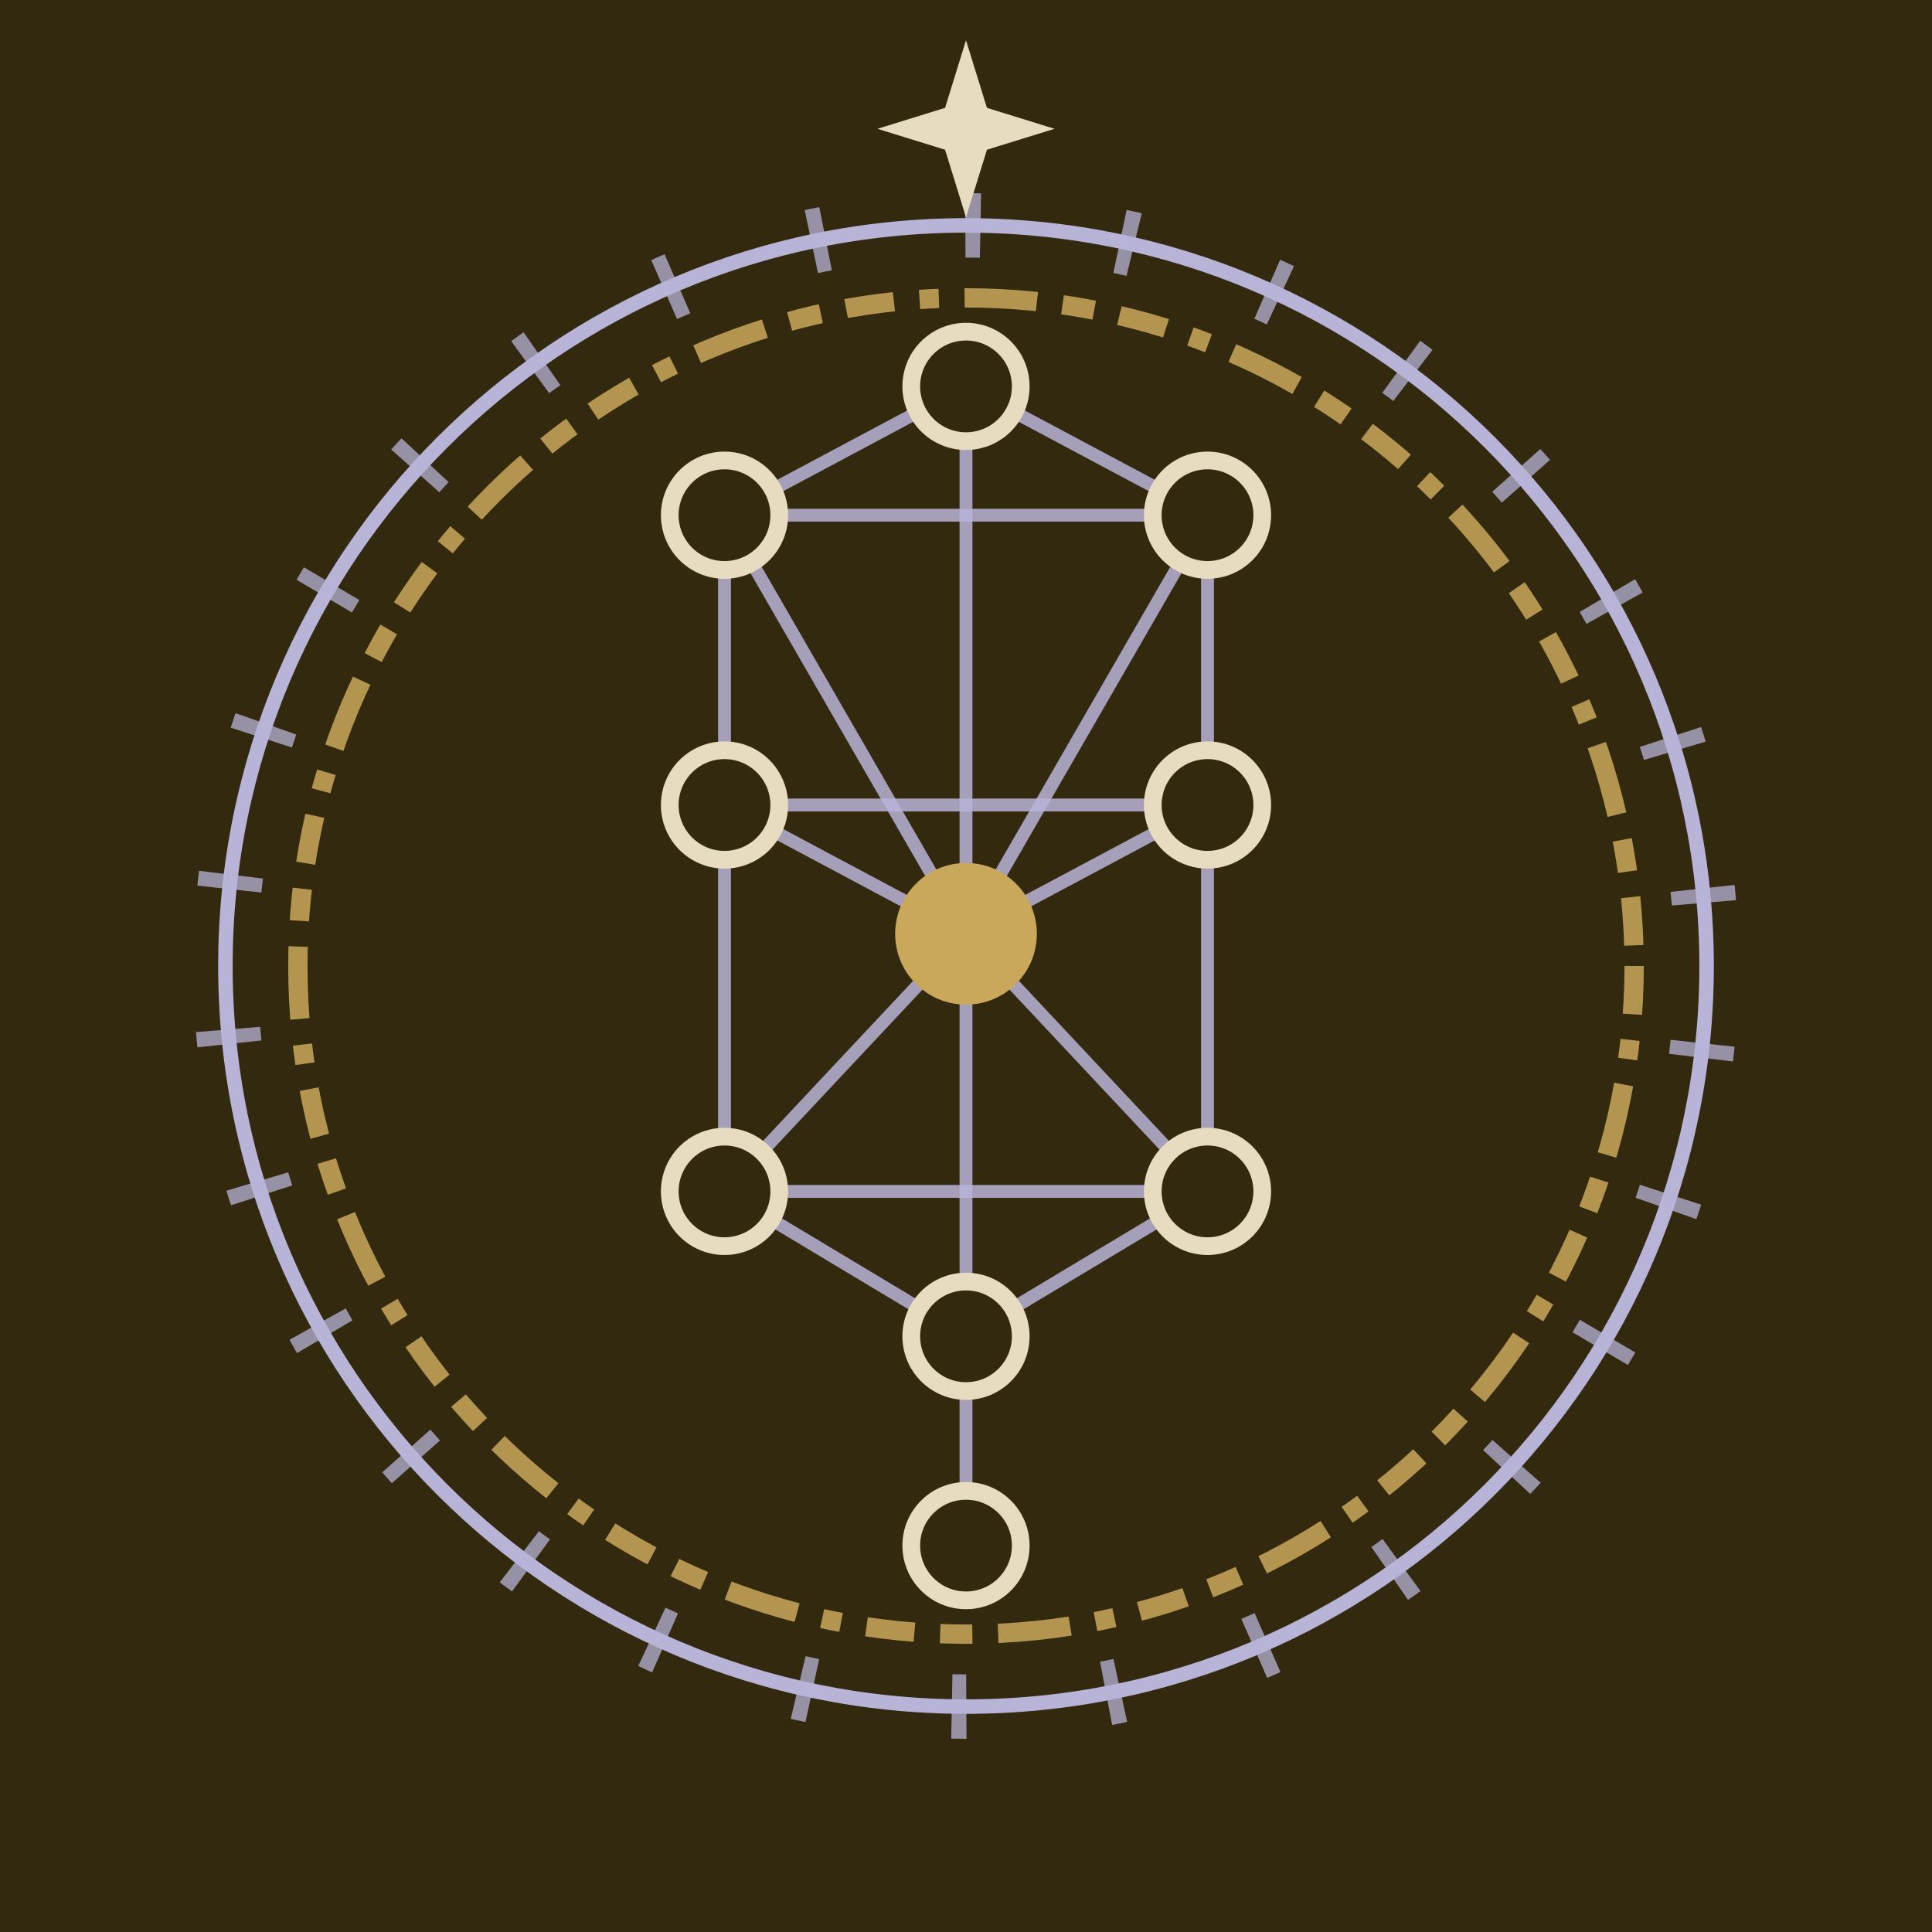
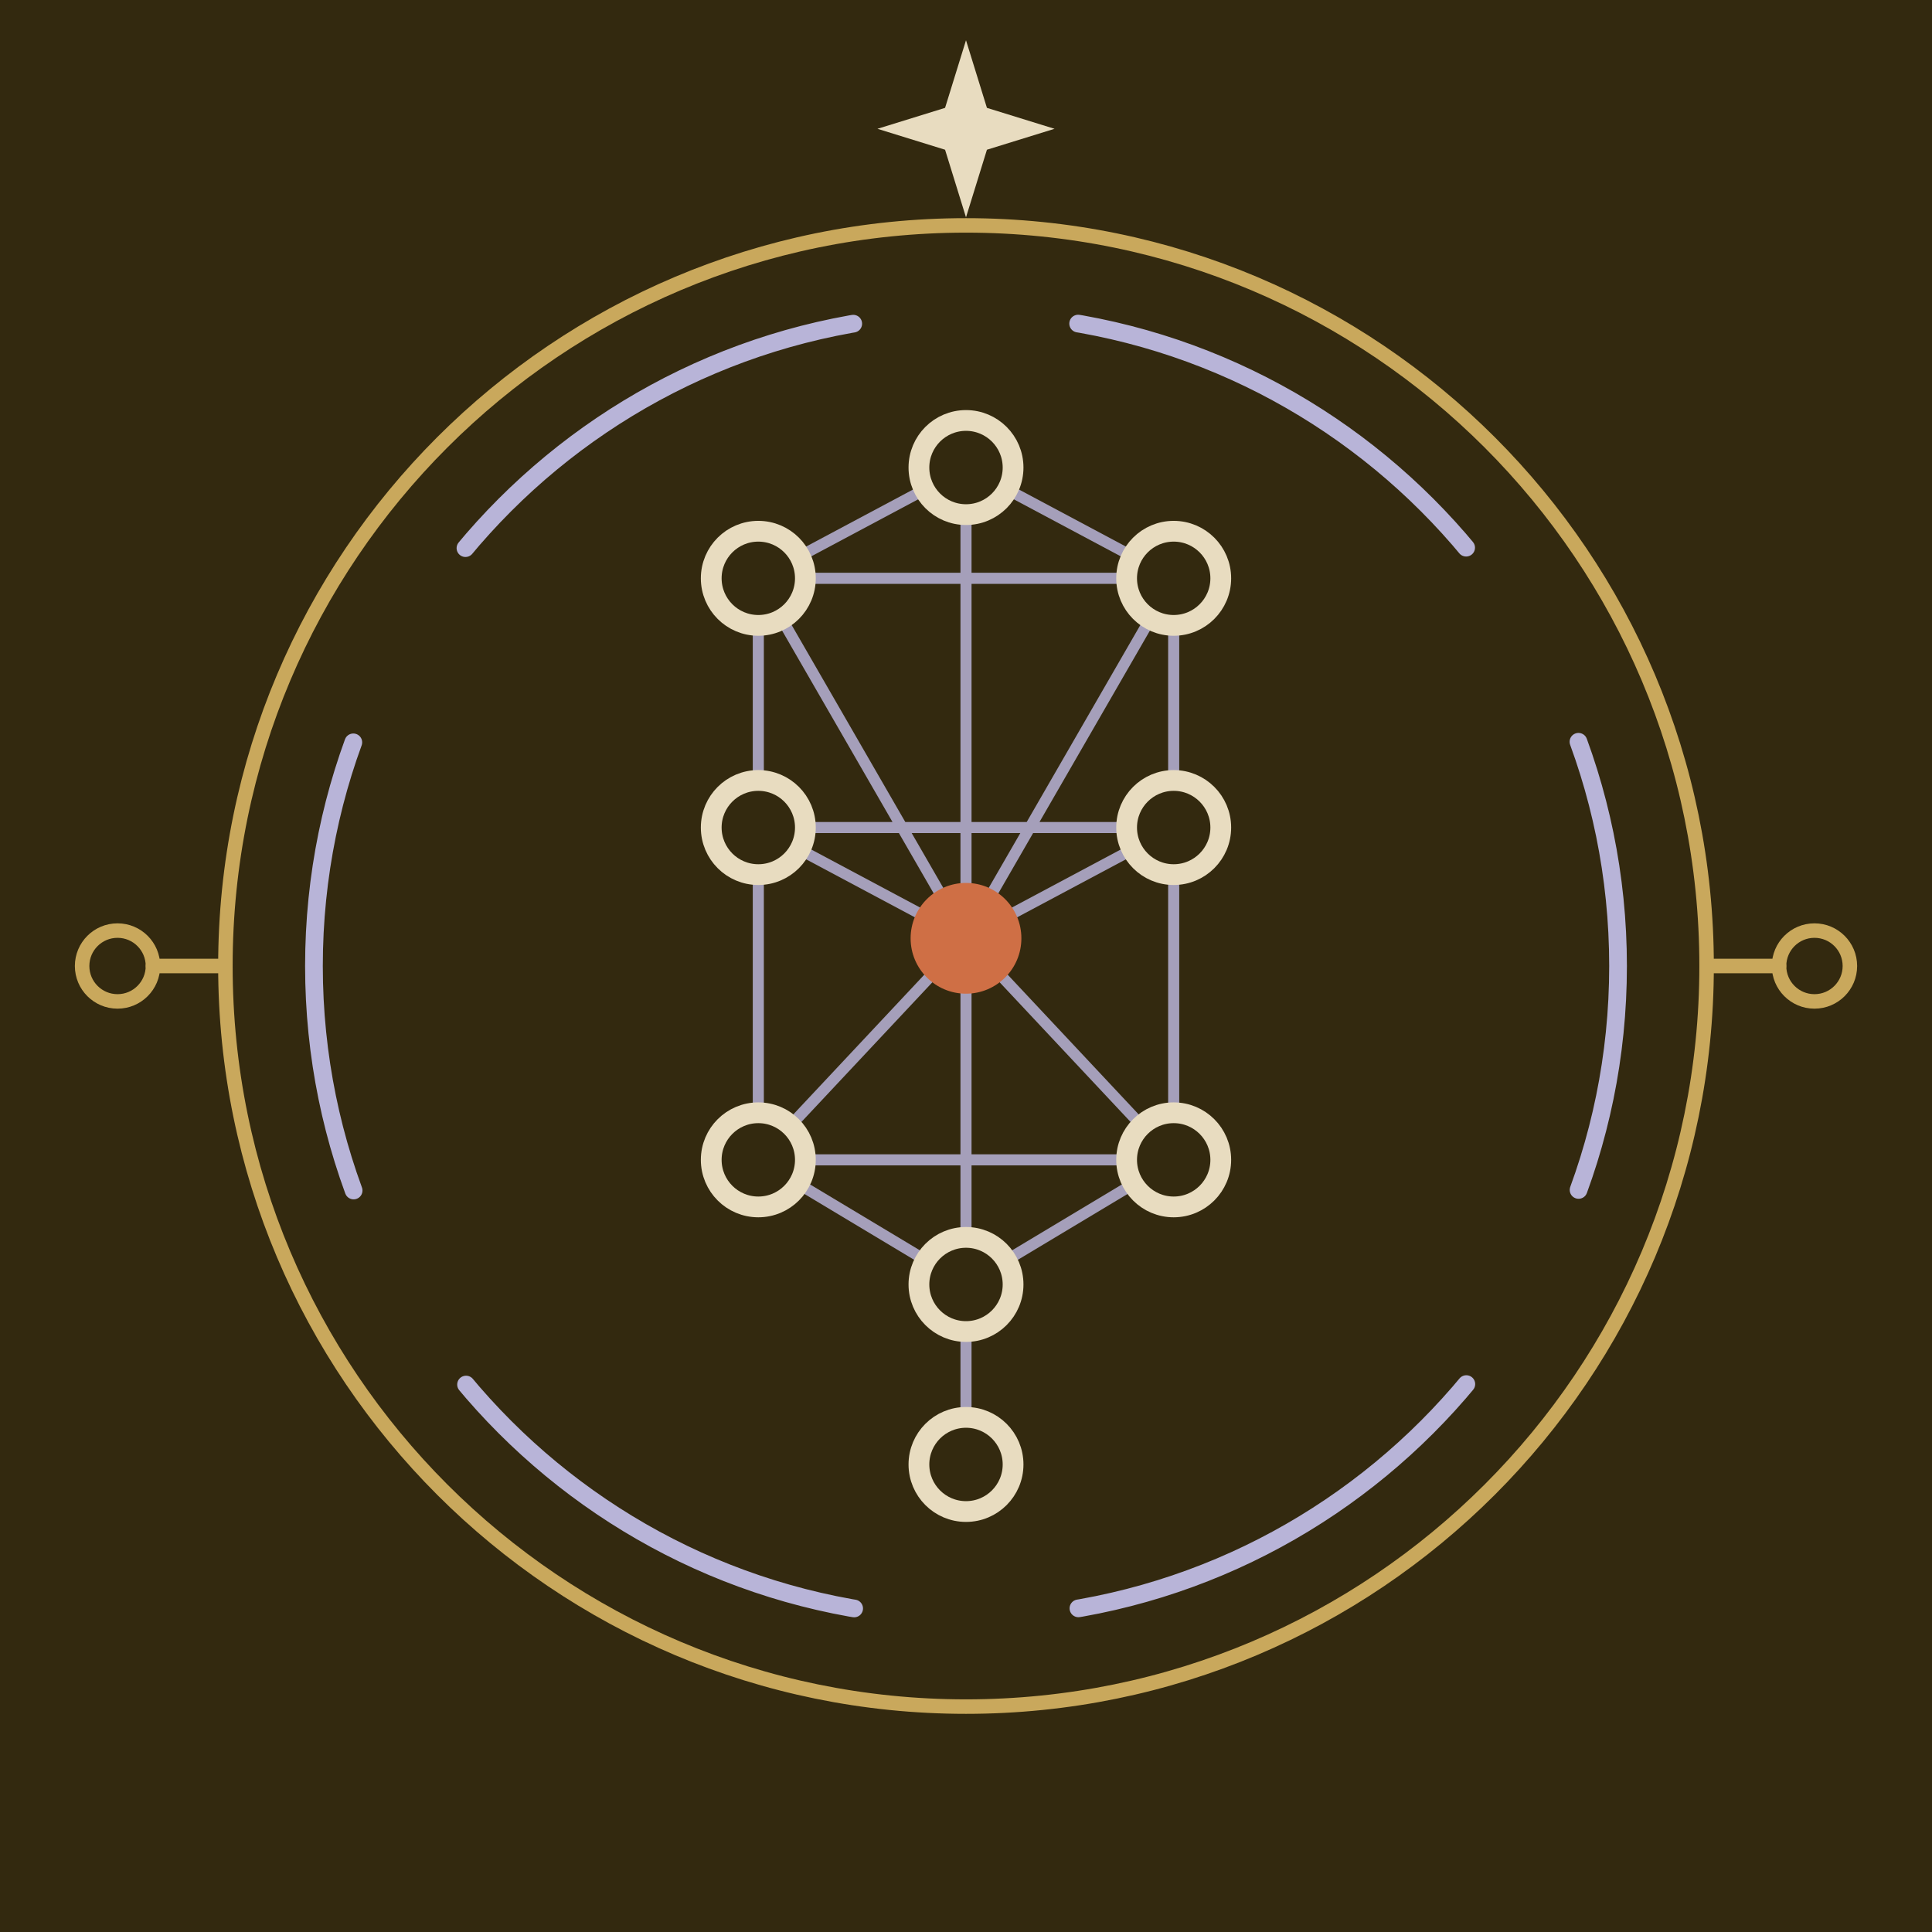
<svg xmlns="http://www.w3.org/2000/svg" width="1024" height="1024" viewBox="0 0 120 120">
  <rect x="0" y="0" width="120" height="120" fill="#33290f" />
-   <circle cx="60" cy="60" r="46" fill="none" stroke="#b8b4d8" stroke-width="0.9" opacity="1" />
-   <circle cx="60" cy="60" r="46" fill="none" stroke="#b8b4d8" stroke-width="4" stroke-dasharray=".9 8.734" opacity="0.75" transform="rotate(-90 60 60)" />
-   <circle cx="60" cy="60" r="41.5" fill="none" stroke="#c9a85c" stroke-width="1.2" stroke-dasharray="3 1.6 1.2 1.6 4.5 1.6 2 1.6" opacity="0.85" />
-   <path d="M60 24 L75 32" fill="none" stroke="#b8b4d8" stroke-width="0.8" stroke-linecap="round" stroke-linejoin="round" opacity="0.85" />
-   <path d="M60 24 L45 32" fill="none" stroke="#b8b4d8" stroke-width="0.8" stroke-linecap="round" stroke-linejoin="round" opacity="0.85" />
-   <path d="M60 24 L60 58" fill="none" stroke="#b8b4d8" stroke-width="0.8" stroke-linecap="round" stroke-linejoin="round" opacity="0.85" />
-   <path d="M75 32 L45 32" fill="none" stroke="#b8b4d8" stroke-width="0.8" stroke-linecap="round" stroke-linejoin="round" opacity="0.85" />
-   <path d="M75 32 L75 50" fill="none" stroke="#b8b4d8" stroke-width="0.8" stroke-linecap="round" stroke-linejoin="round" opacity="0.85" />
-   <path d="M75 32 L60 58" fill="none" stroke="#b8b4d8" stroke-width="0.8" stroke-linecap="round" stroke-linejoin="round" opacity="0.85" />
-   <path d="M45 32 L45 50" fill="none" stroke="#b8b4d8" stroke-width="0.8" stroke-linecap="round" stroke-linejoin="round" opacity="0.85" />
-   <path d="M45 32 L60 58" fill="none" stroke="#b8b4d8" stroke-width="0.8" stroke-linecap="round" stroke-linejoin="round" opacity="0.85" />
-   <path d="M75 50 L45 50" fill="none" stroke="#b8b4d8" stroke-width="0.8" stroke-linecap="round" stroke-linejoin="round" opacity="0.85" />
-   <path d="M75 50 L60 58" fill="none" stroke="#b8b4d8" stroke-width="0.8" stroke-linecap="round" stroke-linejoin="round" opacity="0.85" />
-   <path d="M75 50 L75 74" fill="none" stroke="#b8b4d8" stroke-width="0.8" stroke-linecap="round" stroke-linejoin="round" opacity="0.85" />
-   <path d="M45 50 L60 58" fill="none" stroke="#b8b4d8" stroke-width="0.8" stroke-linecap="round" stroke-linejoin="round" opacity="0.85" />
-   <path d="M45 50 L45 74" fill="none" stroke="#b8b4d8" stroke-width="0.8" stroke-linecap="round" stroke-linejoin="round" opacity="0.85" />
-   <path d="M60 58 L75 74" fill="none" stroke="#b8b4d8" stroke-width="0.8" stroke-linecap="round" stroke-linejoin="round" opacity="0.85" />
-   <path d="M60 58 L45 74" fill="none" stroke="#b8b4d8" stroke-width="0.8" stroke-linecap="round" stroke-linejoin="round" opacity="0.85" />
-   <path d="M60 58 L60 83" fill="none" stroke="#b8b4d8" stroke-width="0.8" stroke-linecap="round" stroke-linejoin="round" opacity="0.85" />
-   <path d="M75 74 L45 74" fill="none" stroke="#b8b4d8" stroke-width="0.8" stroke-linecap="round" stroke-linejoin="round" opacity="0.85" />
-   <path d="M75 74 L60 83" fill="none" stroke="#b8b4d8" stroke-width="0.8" stroke-linecap="round" stroke-linejoin="round" opacity="0.85" />
-   <path d="M45 74 L60 83" fill="none" stroke="#b8b4d8" stroke-width="0.8" stroke-linecap="round" stroke-linejoin="round" opacity="0.85" />
-   <path d="M60 83 L60 96" fill="none" stroke="#b8b4d8" stroke-width="0.8" stroke-linecap="round" stroke-linejoin="round" opacity="0.85" />
-   <circle cx="60" cy="24" r="3.4" fill="#33290f" stroke="#e8dcc0" stroke-width="1.1" />
-   <circle cx="75" cy="32" r="3.4" fill="#33290f" stroke="#e8dcc0" stroke-width="1.1" />
-   <circle cx="45" cy="32" r="3.4" fill="#33290f" stroke="#e8dcc0" stroke-width="1.1" />
-   <circle cx="75" cy="50" r="3.4" fill="#33290f" stroke="#e8dcc0" stroke-width="1.1" />
-   <circle cx="45" cy="50" r="3.4" fill="#33290f" stroke="#e8dcc0" stroke-width="1.1" />
-   <circle cx="75" cy="74" r="3.4" fill="#33290f" stroke="#e8dcc0" stroke-width="1.1" />
-   <circle cx="45" cy="74" r="3.4" fill="#33290f" stroke="#e8dcc0" stroke-width="1.1" />
-   <circle cx="60" cy="83" r="3.4" fill="#33290f" stroke="#e8dcc0" stroke-width="1.1" />
-   <circle cx="60" cy="96" r="3.4" fill="#33290f" stroke="#e8dcc0" stroke-width="1.1" />
-   <circle cx="60" cy="58" r="4.4" fill="#c9a85c" />
+   <circle cx="60" cy="60" r="46" fill="none" stroke="#c9a85c" stroke-width="0.9" />
+   <circle cx="60" cy="60" r="40.5" fill="none" stroke="#b8b4d8" stroke-width="1.1" stroke-linecap="round" stroke-dasharray="28.41 14" stroke-dashoffset="-7.00" opacity="1" transform="rotate(-90 60 60)" />
+   <path d="M106.00 60.00 L110.50 60.00 M14.00 60.00 L9.50 60.00" fill="none" stroke="#c9a85c" stroke-width="0.9" stroke-linecap="round" />
+   <circle cx="112.70" cy="60" r="2.2" fill="none" stroke="#c9a85c" stroke-width=".9" />
+   <circle cx="7.30" cy="60" r="2.2" fill="none" stroke="#c9a85c" stroke-width=".9" />
  <g id="marker">
    <path d="M60 2.5 L61.3 6.7 L65.5 8 L61.3 9.3 L60 13.5 L58.7 9.3 L54.5 8 L58.7 6.7 Z" fill="#e8dcc0" />
  </g>
+   <g transform="translate(60 60) scale(.86) translate(-60 -60)">
+     <path d="M60 24 L75 32 M60 24 L45 32 M60 24 L60 58 M75 32 L45 32 M75 32 L75 50 M75 32 L60 58 M45 32 L45 50 M45 32 L60 58 M75 50 L45 50 M75 50 L60 58 M75 50 L75 74 M45 50 L60 58 M45 50 L45 74 M60 58 L75 74 M60 58 L45 74 M60 58 L60 83 M75 74 L45 74 M75 74 L60 83 M45 74 L60 83 M60 83 L60 96" fill="none" stroke="#b8b4d8" stroke-width=".8" stroke-linecap="round" opacity=".85" />
+     <circle cx="60" cy="24" r="3.4" fill="#33290f" stroke="#e8dcc0" stroke-width="1.5" />
+     <circle cx="75" cy="32" r="3.4" fill="#33290f" stroke="#e8dcc0" stroke-width="1.5" />
+     <circle cx="45" cy="32" r="3.4" fill="#33290f" stroke="#e8dcc0" stroke-width="1.5" />
+     <circle cx="75" cy="50" r="3.4" fill="#33290f" stroke="#e8dcc0" stroke-width="1.5" />
+     <circle cx="45" cy="50" r="3.4" fill="#33290f" stroke="#e8dcc0" stroke-width="1.5" />
+     <circle cx="75" cy="74" r="3.4" fill="#33290f" stroke="#e8dcc0" stroke-width="1.5" />
+     <circle cx="45" cy="74" r="3.4" fill="#33290f" stroke="#e8dcc0" stroke-width="1.5" />
+     <circle cx="60" cy="83" r="3.4" fill="#33290f" stroke="#e8dcc0" stroke-width="1.5" />
+     <circle cx="60" cy="96" r="3.4" fill="#33290f" stroke="#e8dcc0" stroke-width="1.5" />
+     <circle cx="60" cy="58" r="4" fill="#cf6f45" />
+   </g>
</svg>
